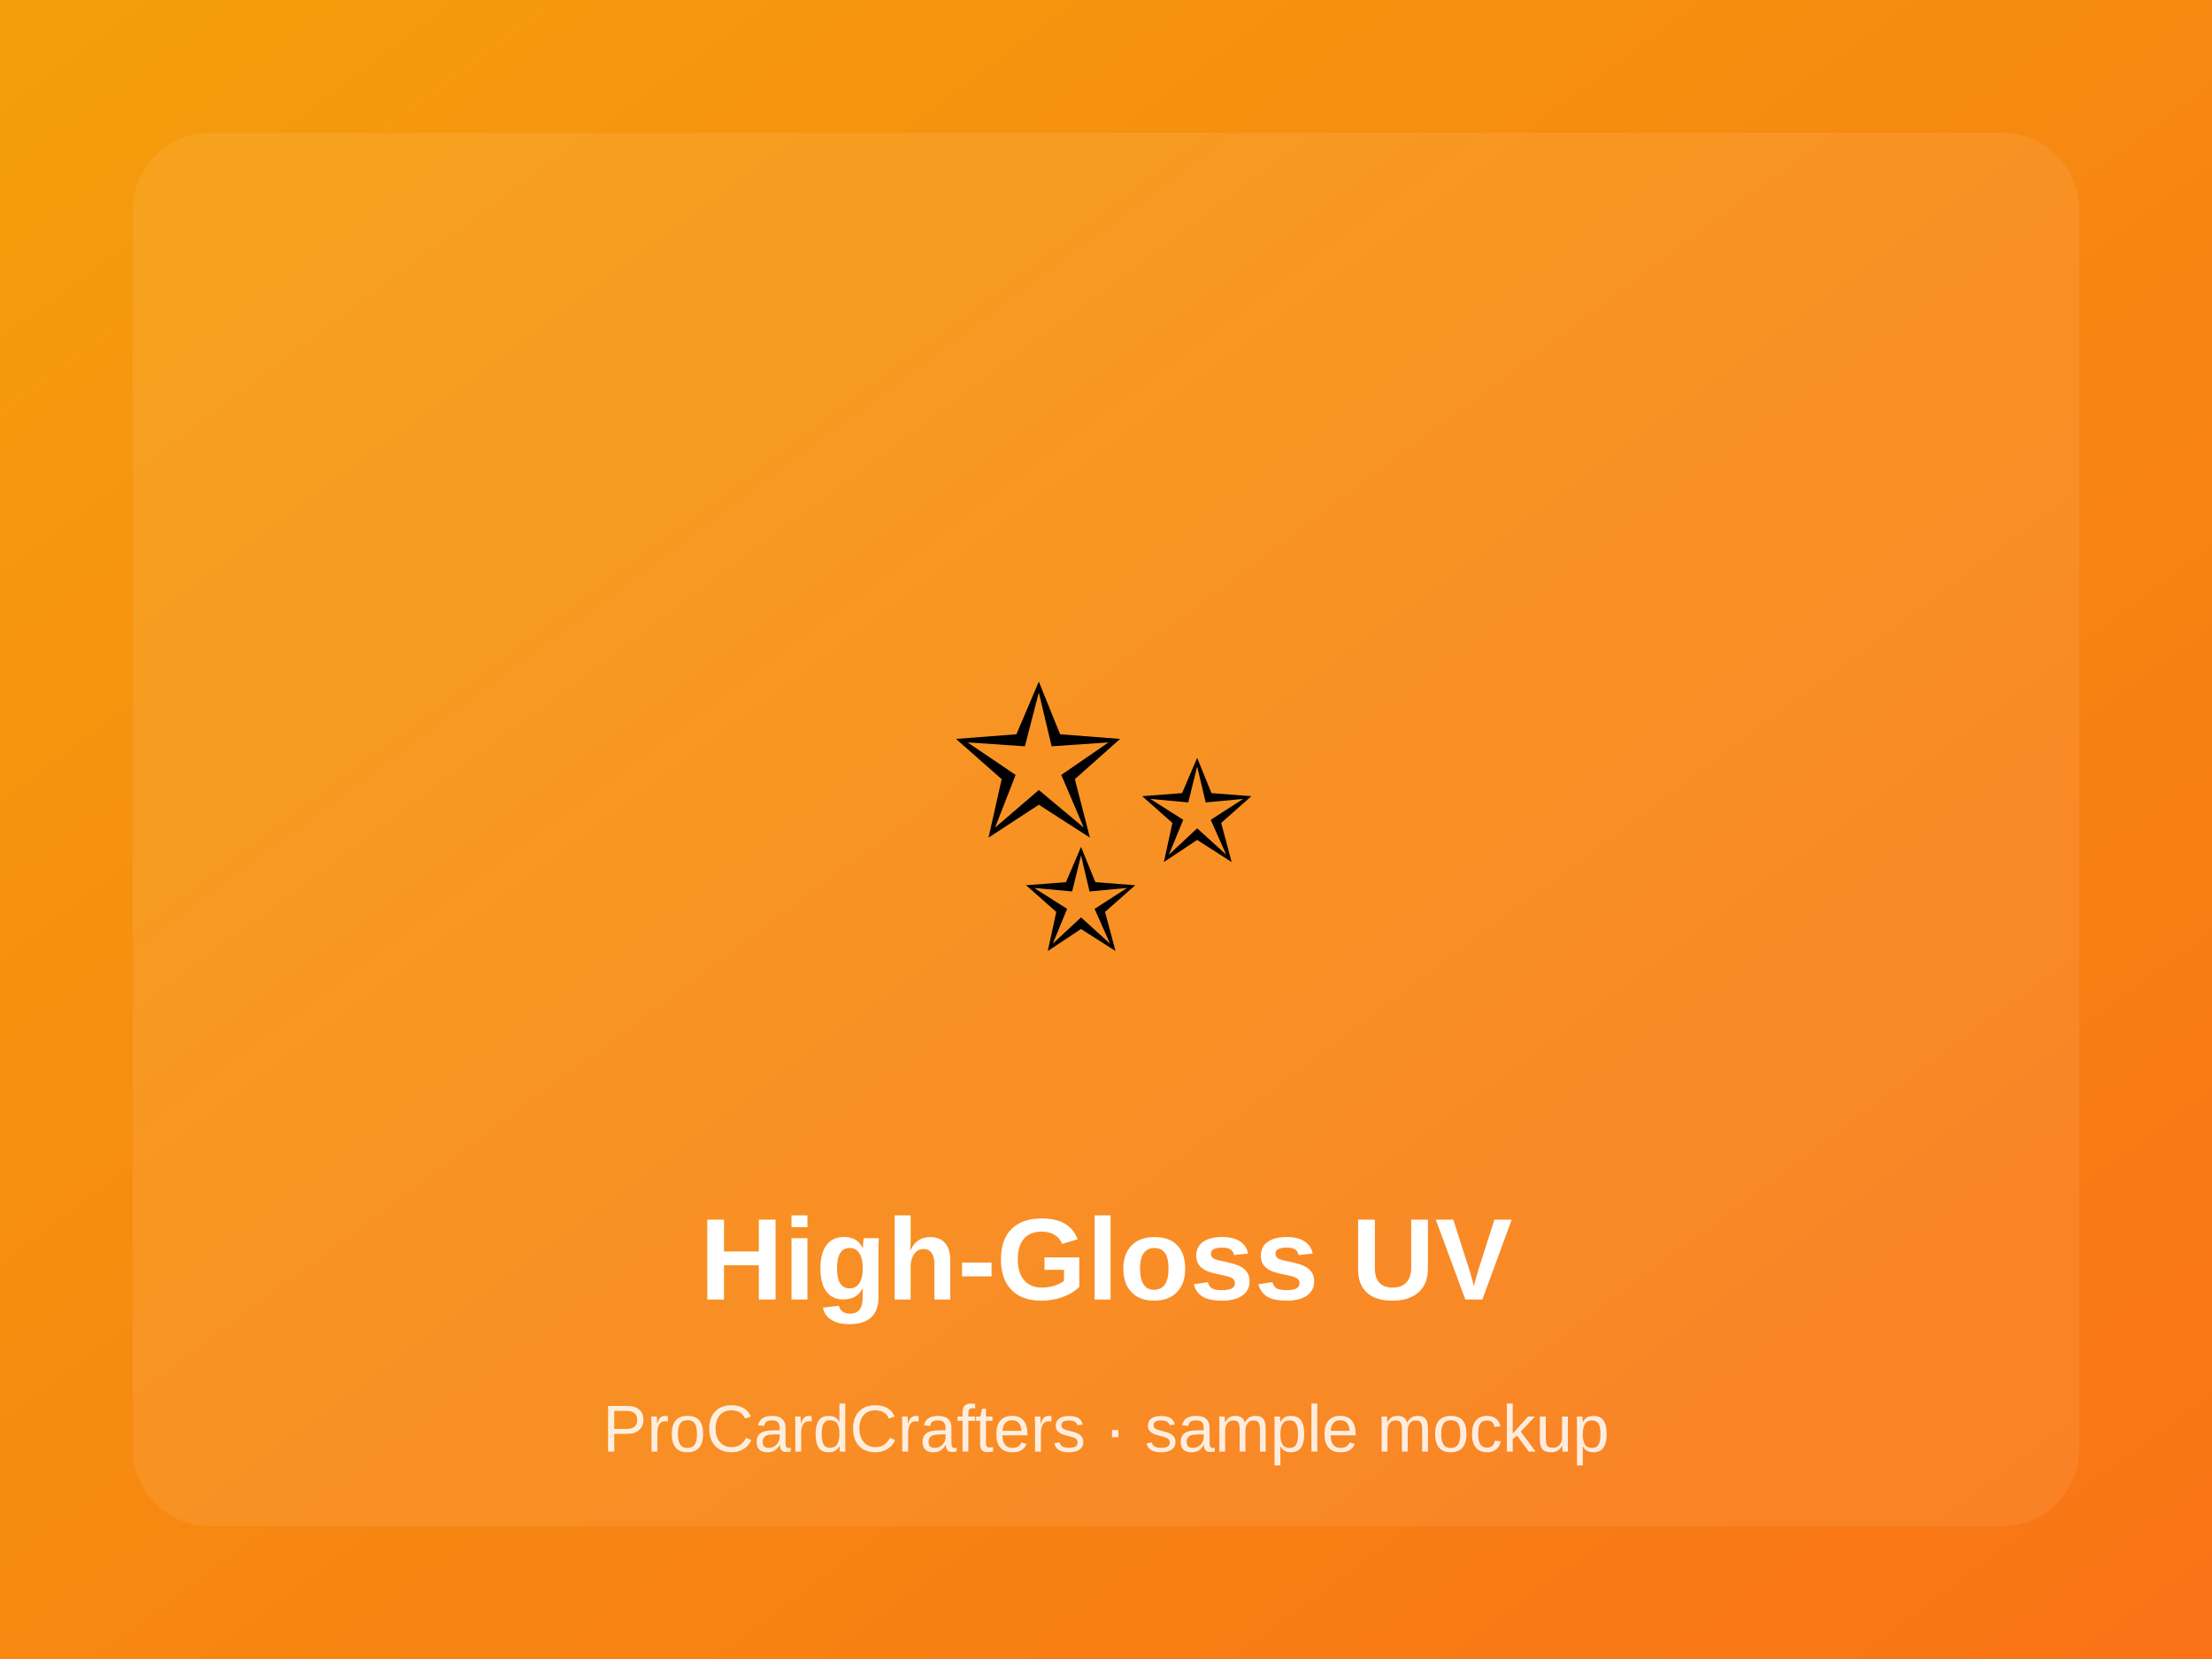
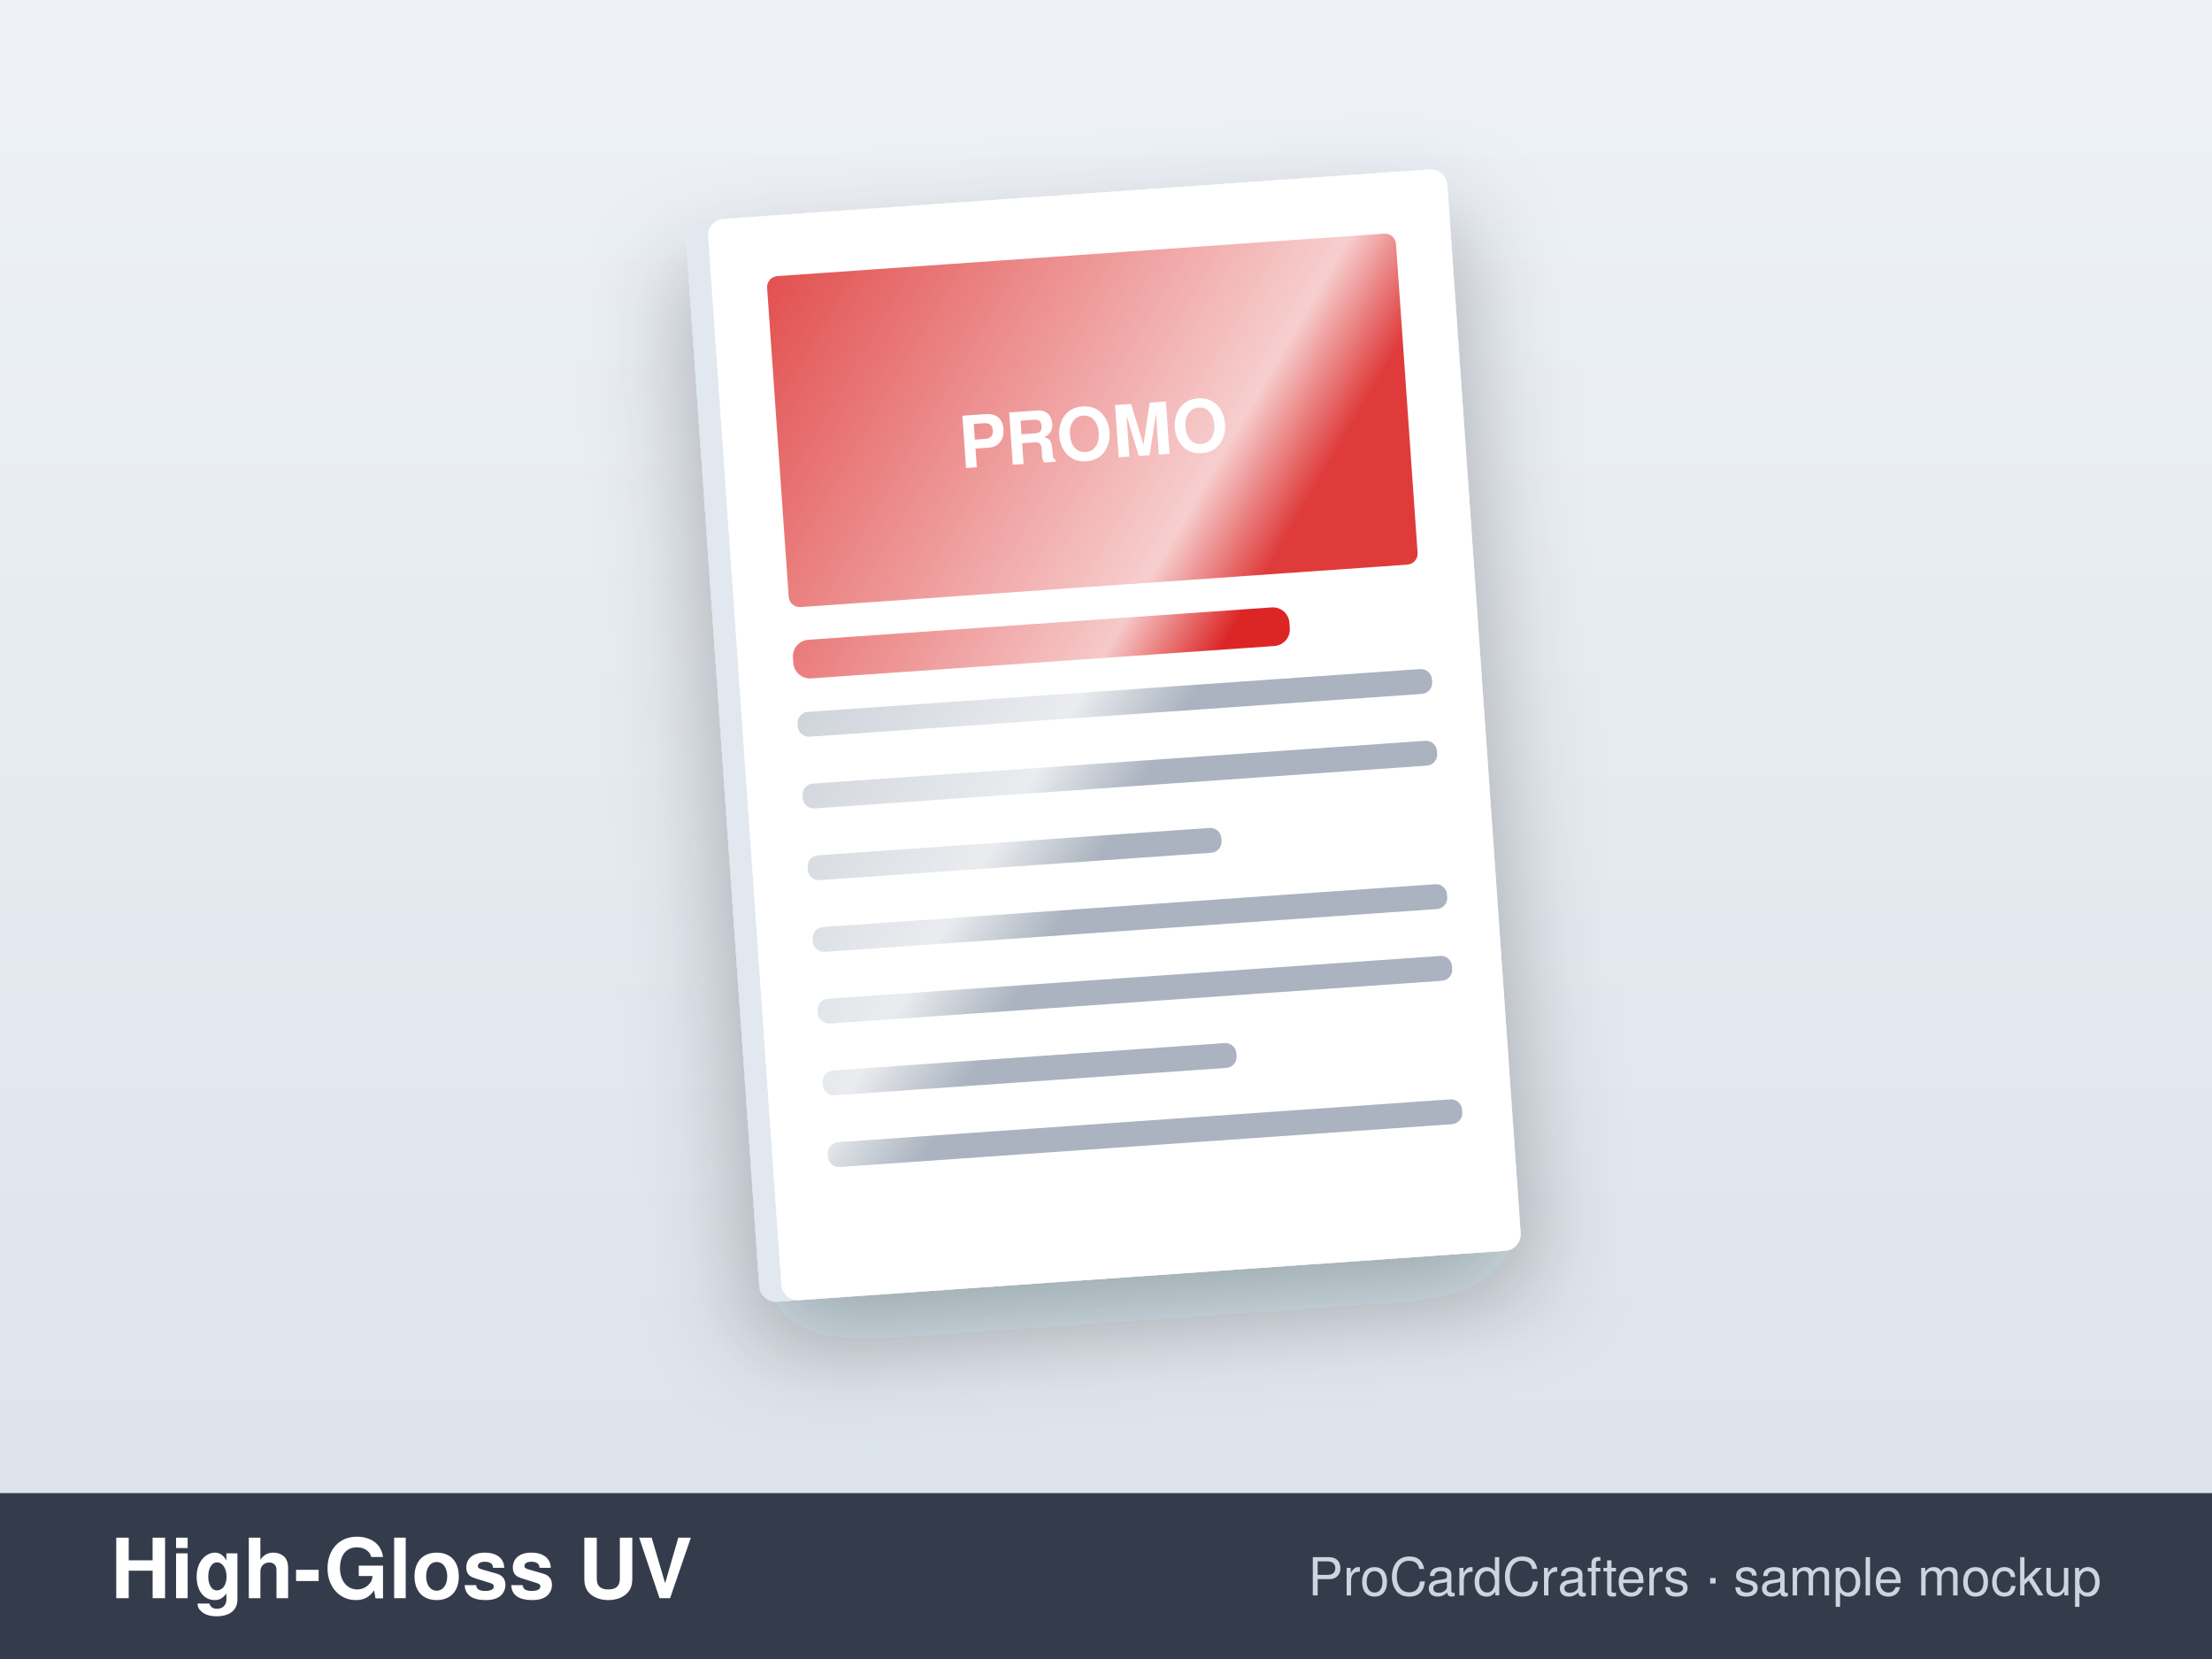
- <svg xmlns="http://www.w3.org/2000/svg" width="800" height="600" viewBox="0 0 800 600" role="img" aria-label="High-Gloss UV">
+ <svg xmlns="http://www.w3.org/2000/svg" width="800" height="600" viewBox="0 0 800 600" role="img" aria-label="High-Gloss UV (sample mockup)">
  <defs>
-     <linearGradient id="g" x1="0" y1="0" x2="1" y2="1">
-       <stop offset="0" stop-color="#f59e0b" />
-       <stop offset="1" stop-color="#f97316" />
+     <linearGradient id="bg" x1="0" y1="0" x2="0" y2="1">
+       <stop offset="0" stop-color="#eef2f7" />
+       <stop offset="1" stop-color="#dbe2ea" />
+     </linearGradient>
+     <filter id="sh" x="-30%" y="-30%" width="160%" height="160%">
+       <feDropShadow dx="0" dy="16" stdDeviation="18" flood-color="#0f172a" flood-opacity="0.3" />
+     </filter>
+     <linearGradient id="uvhi" x1="0" y1="0" x2="1" y2="1">
+       <stop offset="0" stop-color="#ffffff" stop-opacity="0" />
+       <stop offset="0.46" stop-color="#ffffff" stop-opacity="0.75" />
+       <stop offset="0.54" stop-color="#ffffff" stop-opacity="0" />
    </linearGradient>
  </defs>
-   <rect width="800" height="600" fill="url(#g)" />
-   <rect x="48" y="48" width="704" height="504" rx="28" fill="#ffffff" opacity="0.08" />
-   <text x="400" y="300" font-size="140" text-anchor="middle" dominant-baseline="central">✨</text>
-   <text x="400" y="470" font-size="42" font-family="Arial, sans-serif" font-weight="700" fill="#ffffff" text-anchor="middle">High-Gloss UV</text>
-   <text x="400" y="525" font-size="24" font-family="Arial, sans-serif" fill="#ffffff" opacity="0.85" text-anchor="middle">ProCardCrafters · sample mockup</text>
+   <rect width="800" height="600" fill="url(#bg)" />
+   <g transform="rotate(-4 400 280)">
+     <rect x="262" y="70" width="276" height="392" rx="6" fill="#e2e8f0" filter="url(#sh)" />
+     <rect x="270" y="70" width="268" height="392" rx="6" fill="#ffffff" />
+     <rect x="290" y="92" width="228" height="120" rx="4" fill="#dc2626" opacity="0.9" />
+     <text x="404" y="166" text-anchor="middle" font-family="Helvetica,Arial,sans-serif" font-size="26" font-weight="800" fill="#ffffff">PROMO</text>
+     <rect x="290" y="224" width="180" height="14" rx="6" fill="#dc2626" />
+     <rect x="290" y="250" width="230" height="9" rx="4" fill="#64748b" opacity="0.55" />
+     <rect x="290" y="276" width="230" height="9" rx="4" fill="#64748b" opacity="0.55" />
+     <rect x="290" y="302" width="150" height="9" rx="4" fill="#64748b" opacity="0.55" />
+     <rect x="290" y="328" width="230" height="9" rx="4" fill="#64748b" opacity="0.55" />
+     <rect x="290" y="354" width="230" height="9" rx="4" fill="#64748b" opacity="0.55" />
+     <rect x="290" y="380" width="150" height="9" rx="4" fill="#64748b" opacity="0.55" />
+     <rect x="290" y="406" width="230" height="9" rx="4" fill="#64748b" opacity="0.55" />
+     <rect x="270" y="70" width="268" height="392" rx="6" fill="url(#uvhi)" />
+   </g>
+   <rect x="0" y="540" width="800" height="60" fill="#0f172a" opacity="0.82" />
+   <text x="40" y="578" font-family="Helvetica,Arial,sans-serif" font-size="30" font-weight="700" fill="#ffffff">High-Gloss UV</text>
+   <text x="760" y="577" text-anchor="end" font-family="Helvetica,Arial,sans-serif" font-size="19" fill="#cbd5e1">ProCardCrafters · sample mockup</text>
</svg>
